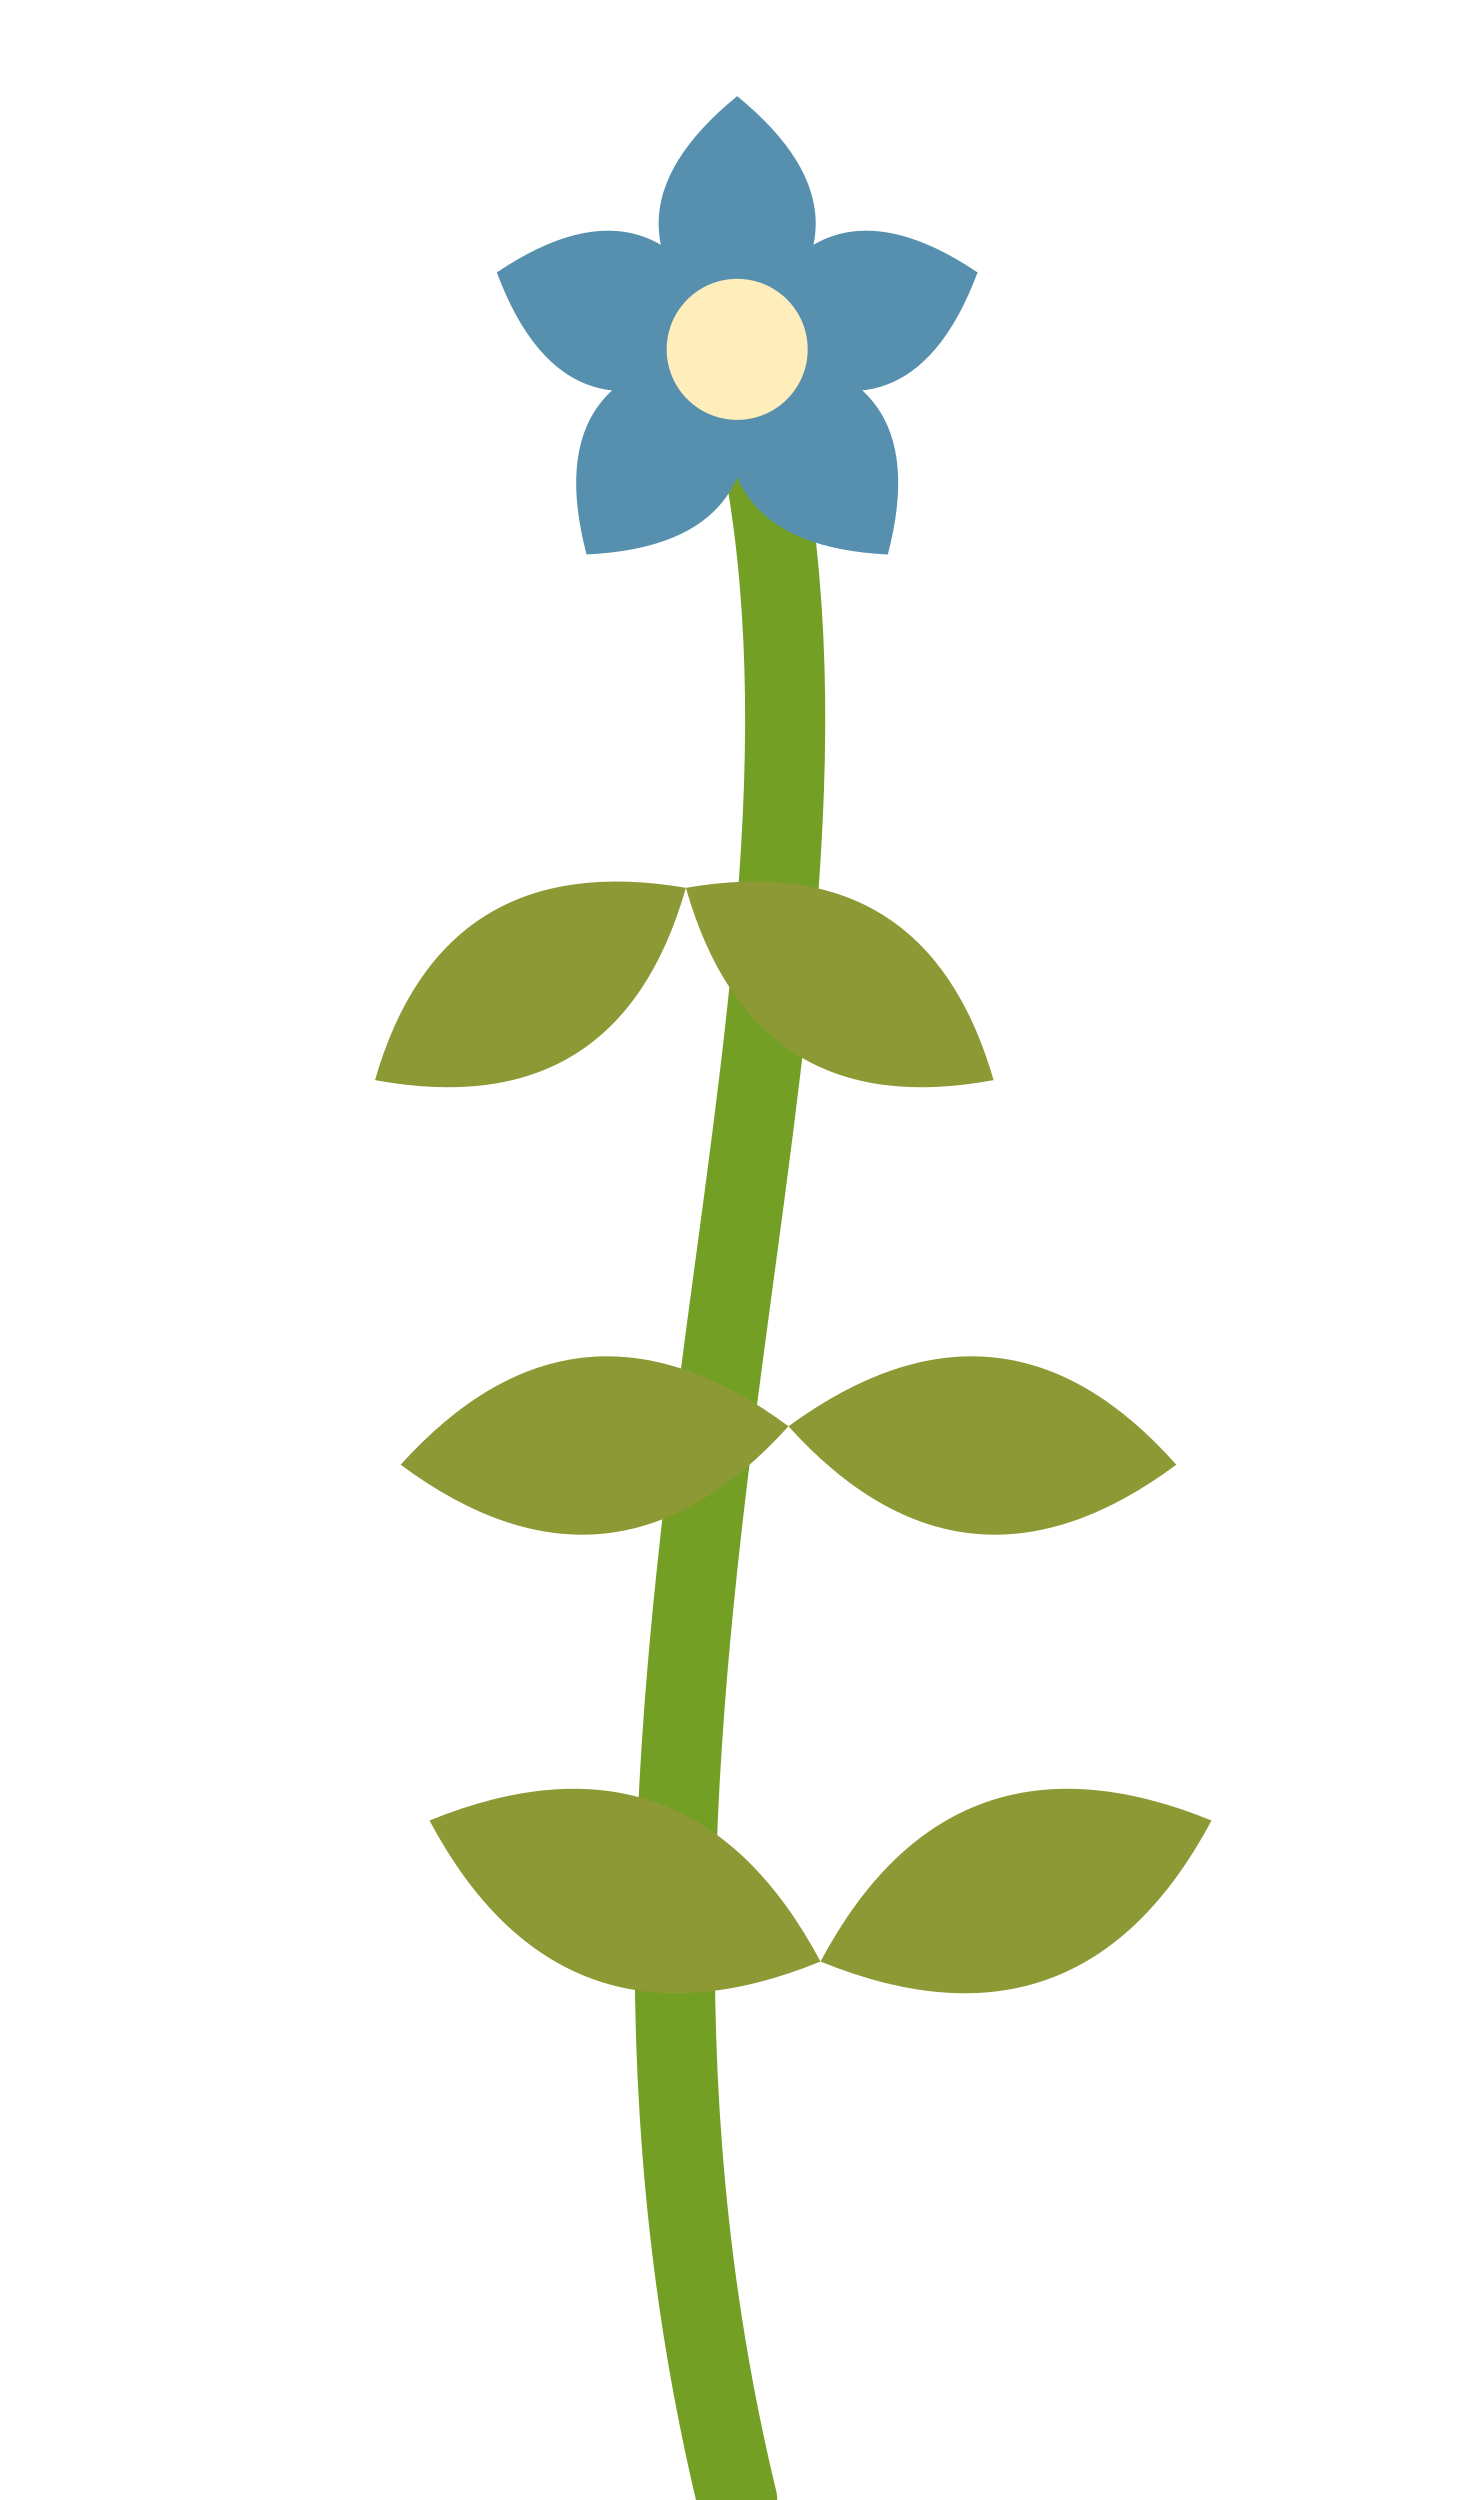
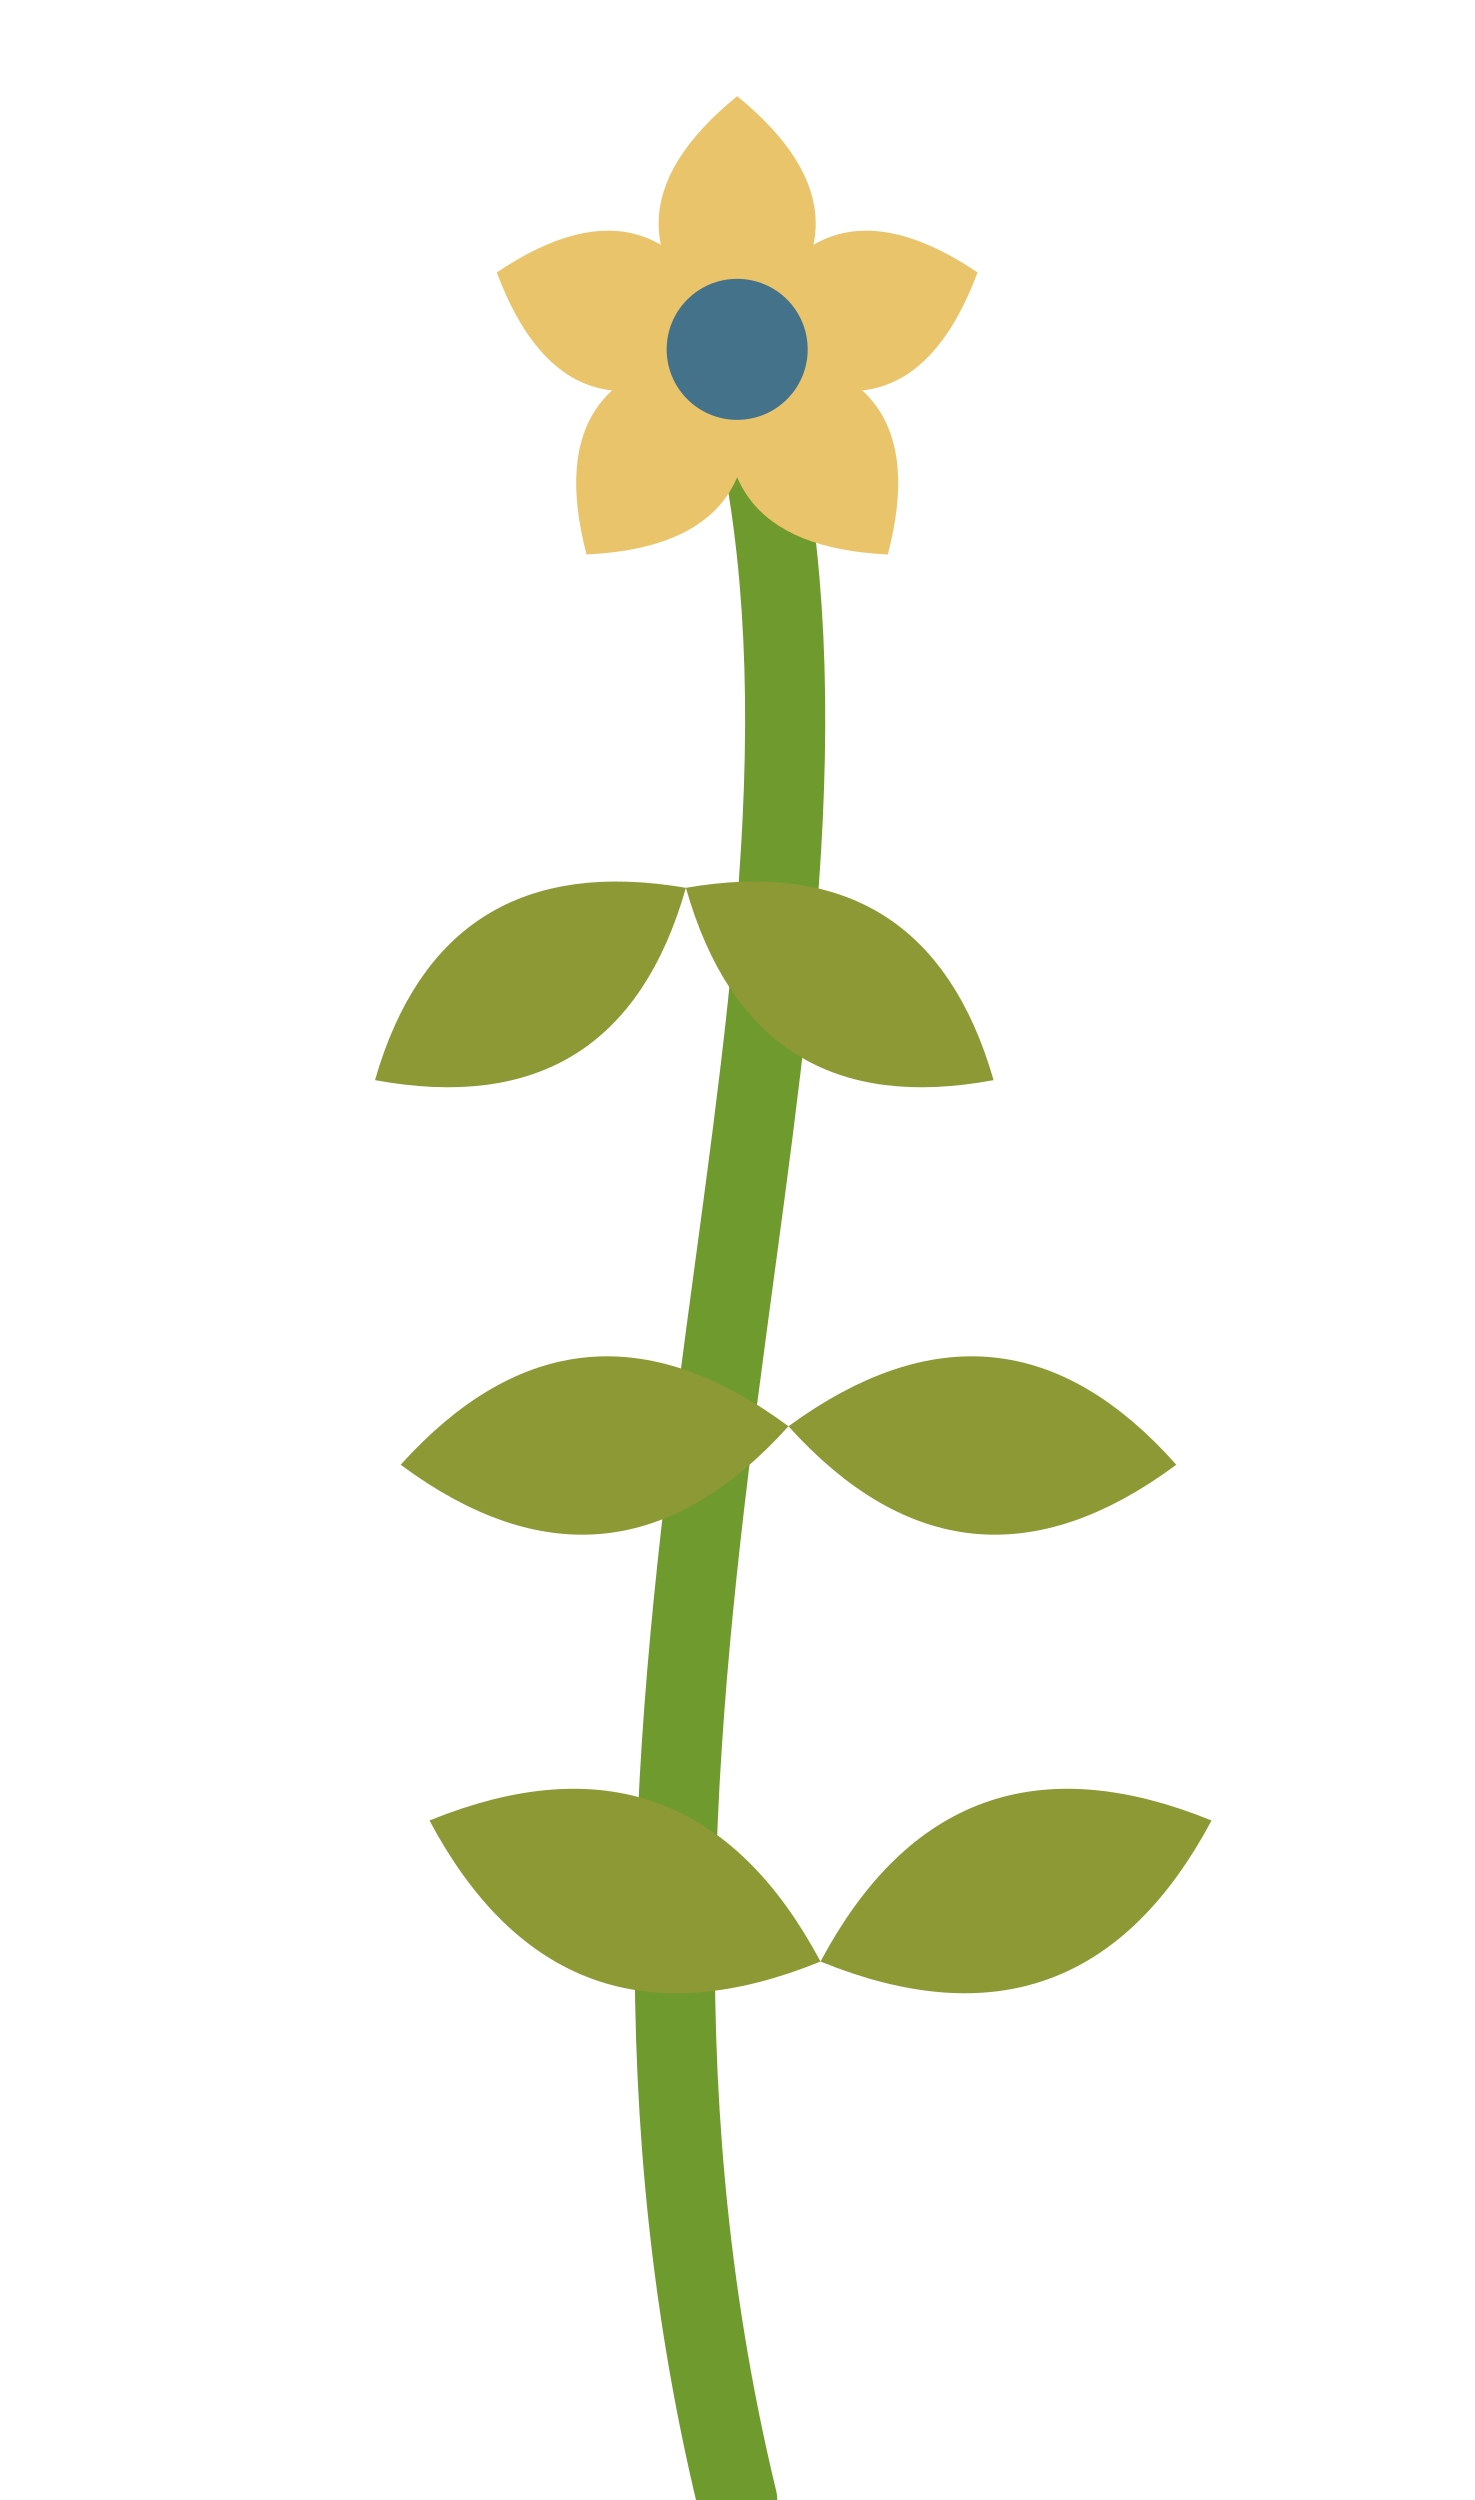
<svg xmlns="http://www.w3.org/2000/svg" width="46" height="78" viewBox="0 0 46 78" fill="none">
-   <path d="M 23.0 78.0 C 16.6 51.5 28.5 29.6 23.0 10.9" stroke="#749F25" stroke-width="2.5" stroke-linecap="round" />
+   <path d="M 23.0 78.0 C 16.6 51.5 28.5 29.6 23.0 10.9" stroke="#6F9A2E" stroke-width="2.5" stroke-linecap="round" />
  <path d="M 25.6 61.2 Q 21.5 53.5 13.4 56.8 Q 17.5 64.5 25.6 61.2 Z" fill="#8D9934" />
  <path d="M 25.6 61.2 Q 33.7 64.5 37.8 56.8 Q 29.7 53.5 25.6 61.2 Z" fill="#8D9934" />
  <path d="M 24.6 44.5 Q 18.0 39.6 12.5 45.7 Q 19.1 50.6 24.6 44.5 Z" fill="#8D9934" />
  <path d="M 24.6 44.5 Q 30.1 50.6 36.7 45.7 Q 31.3 39.6 24.6 44.5 Z" fill="#8D9934" />
  <path d="M 21.4 27.7 Q 13.8 26.4 11.7 33.7 Q 19.3 35.1 21.4 27.7 Z" fill="#8D9934" />
  <path d="M 21.4 27.7 Q 23.5 35.1 31.0 33.7 Q 28.9 26.4 21.4 27.7 Z" fill="#8D9934" />
-   <path d="M 23.0 10.9 Q 27.9 7.0 23.0 3.0 Q 18.1 7.0 23.0 10.9 Z" fill="#5690AE" />
-   <path d="M 23.0 10.9 Q 28.3 14.4 30.5 8.5 Q 25.3 5.0 23.0 10.9 Z" fill="#5690AE" />
-   <path d="M 23.0 10.9 Q 21.4 17.0 27.7 17.3 Q 29.3 11.2 23.0 10.9 Z" fill="#5690AE" />
-   <path d="M 23.0 10.9 Q 16.7 11.2 18.3 17.3 Q 24.6 17.0 23.0 10.9 Z" fill="#5690AE" />
-   <path d="M 23.0 10.9 Q 20.7 5.0 15.5 8.5 Q 17.7 14.4 23.0 10.9 Z" fill="#5690AE" />
-   <circle cx="23.0" cy="10.9" r="2.2" fill="#FFEDBC" />
+   <path d="M 23.0 10.9 Q 27.9 7.0 23.0 3.0 Q 18.1 7.0 23.0 10.9 Z" fill="#E9C46A" />
+   <path d="M 23.0 10.9 Q 28.3 14.4 30.5 8.5 Q 25.3 5.0 23.0 10.9 Z" fill="#E9C46A" />
+   <path d="M 23.0 10.9 Q 21.4 17.0 27.7 17.3 Q 29.3 11.2 23.0 10.9 Z" fill="#E9C46A" />
+   <path d="M 23.0 10.9 Q 16.7 11.2 18.3 17.3 Q 24.6 17.0 23.0 10.9 Z" fill="#E9C46A" />
+   <path d="M 23.0 10.9 Q 20.7 5.0 15.5 8.5 Q 17.7 14.4 23.0 10.9 Z" fill="#E9C46A" />
+   <circle cx="23.0" cy="10.9" r="2.2" fill="#43728A" />
</svg>
